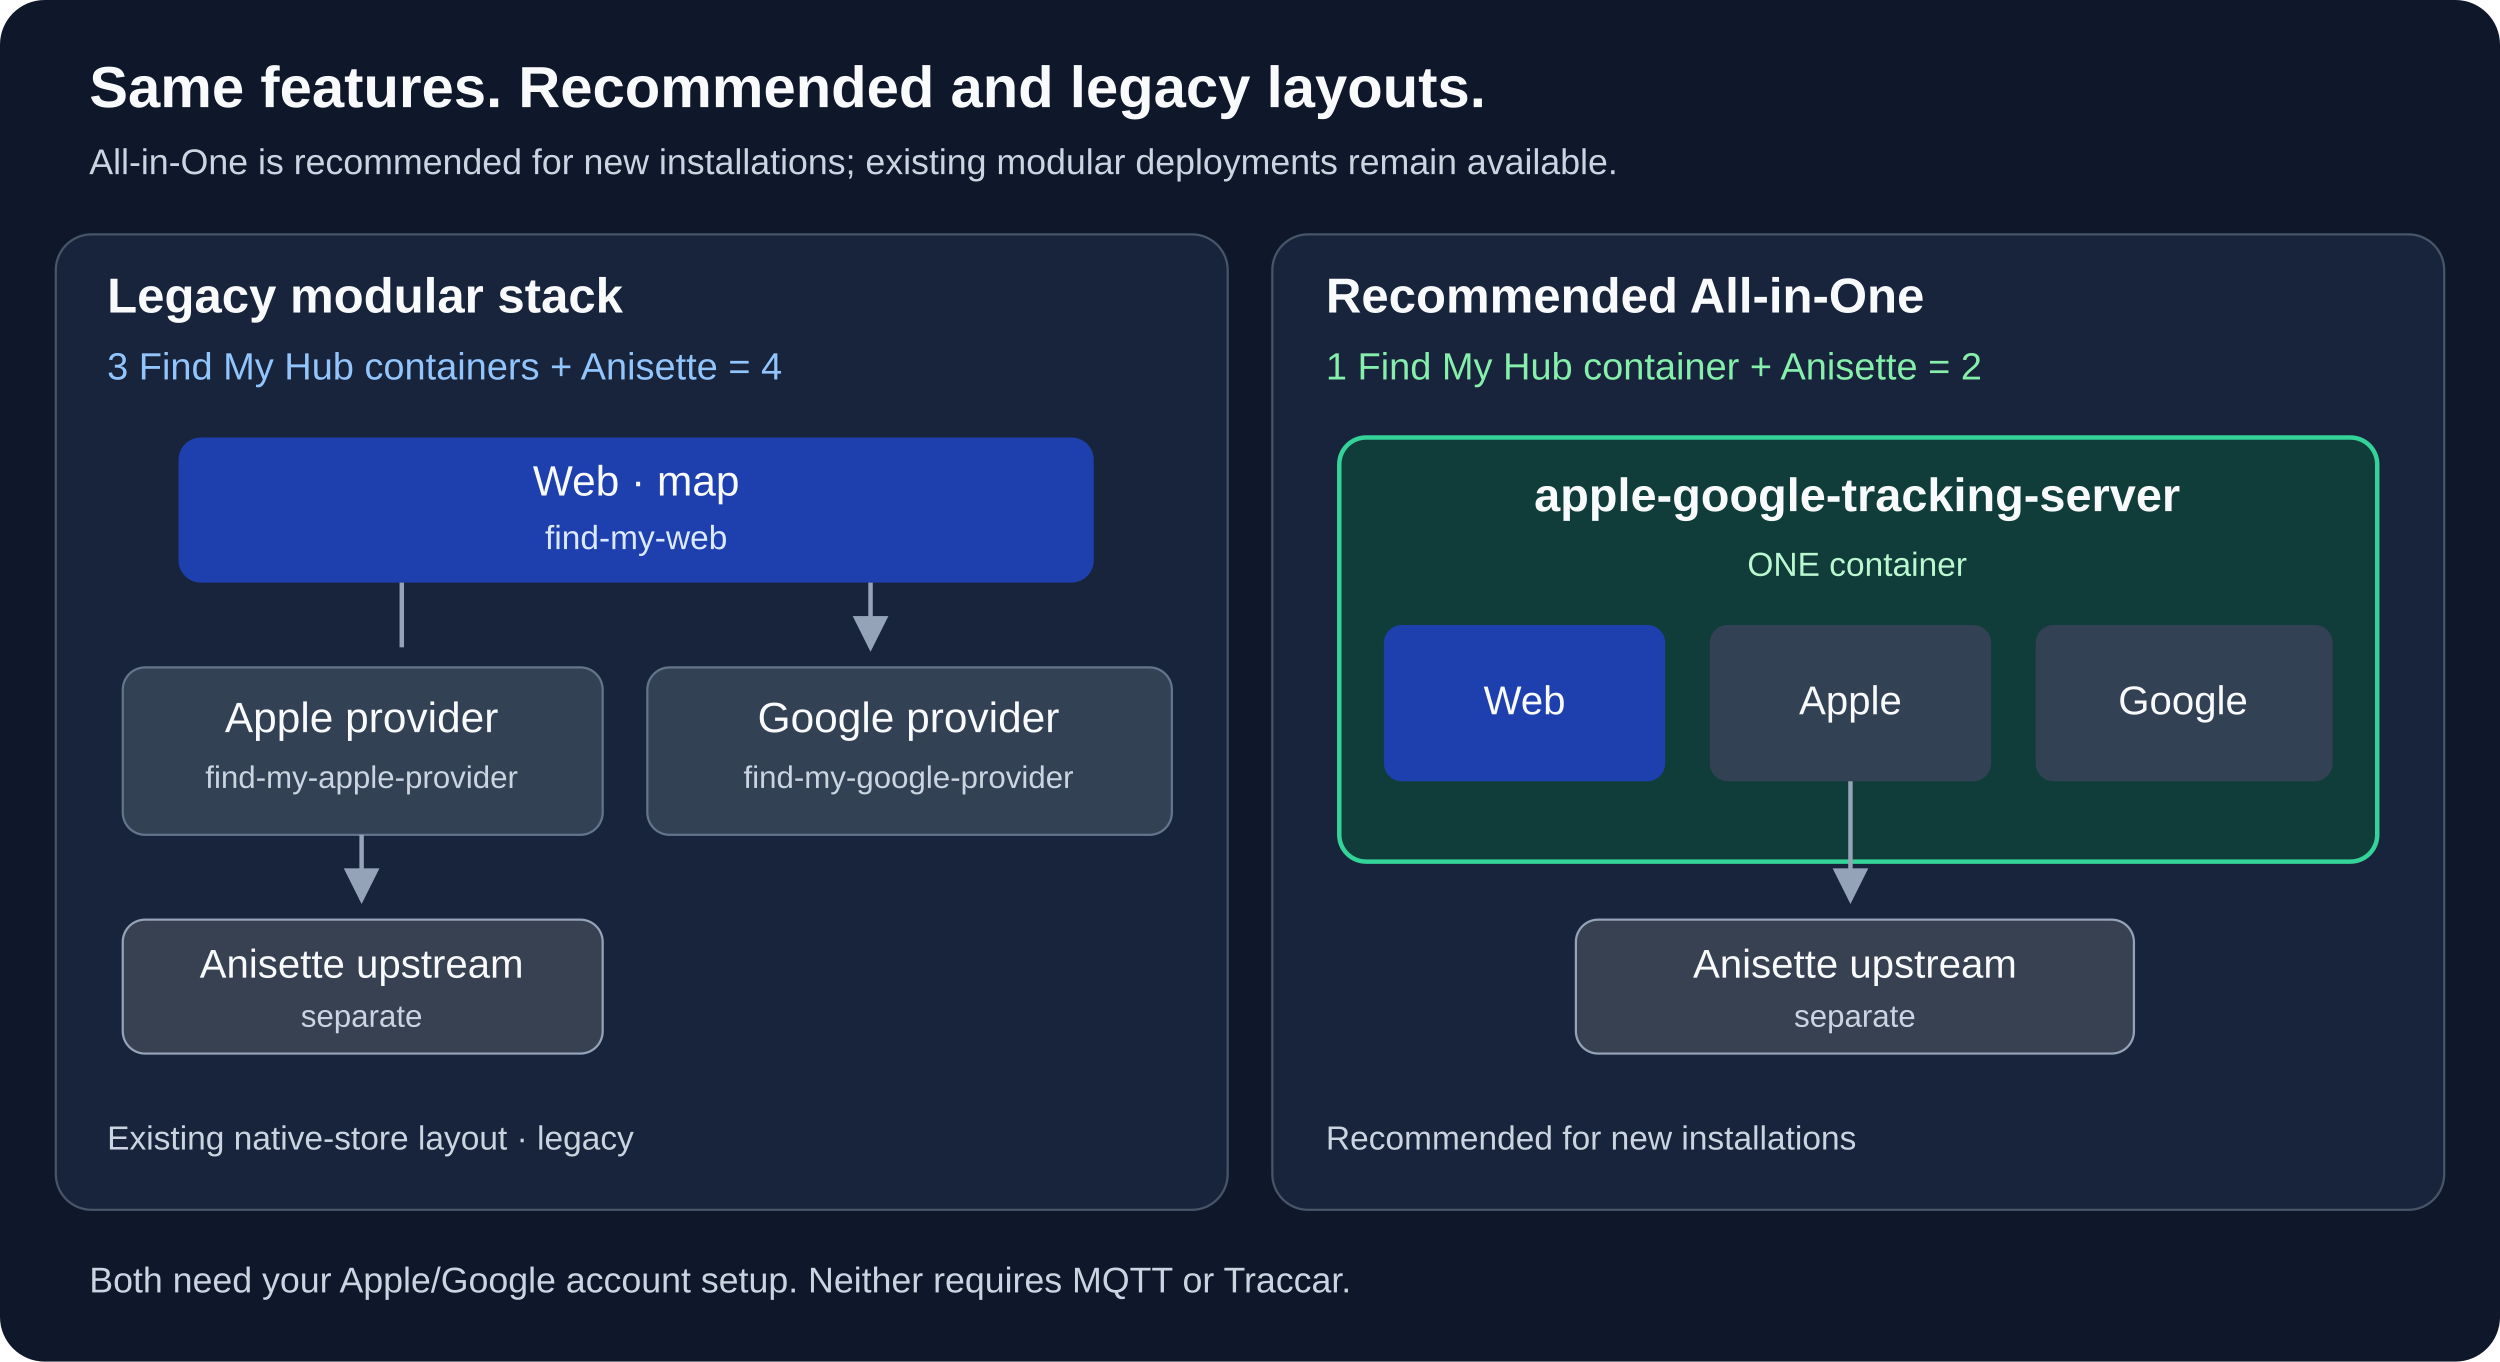
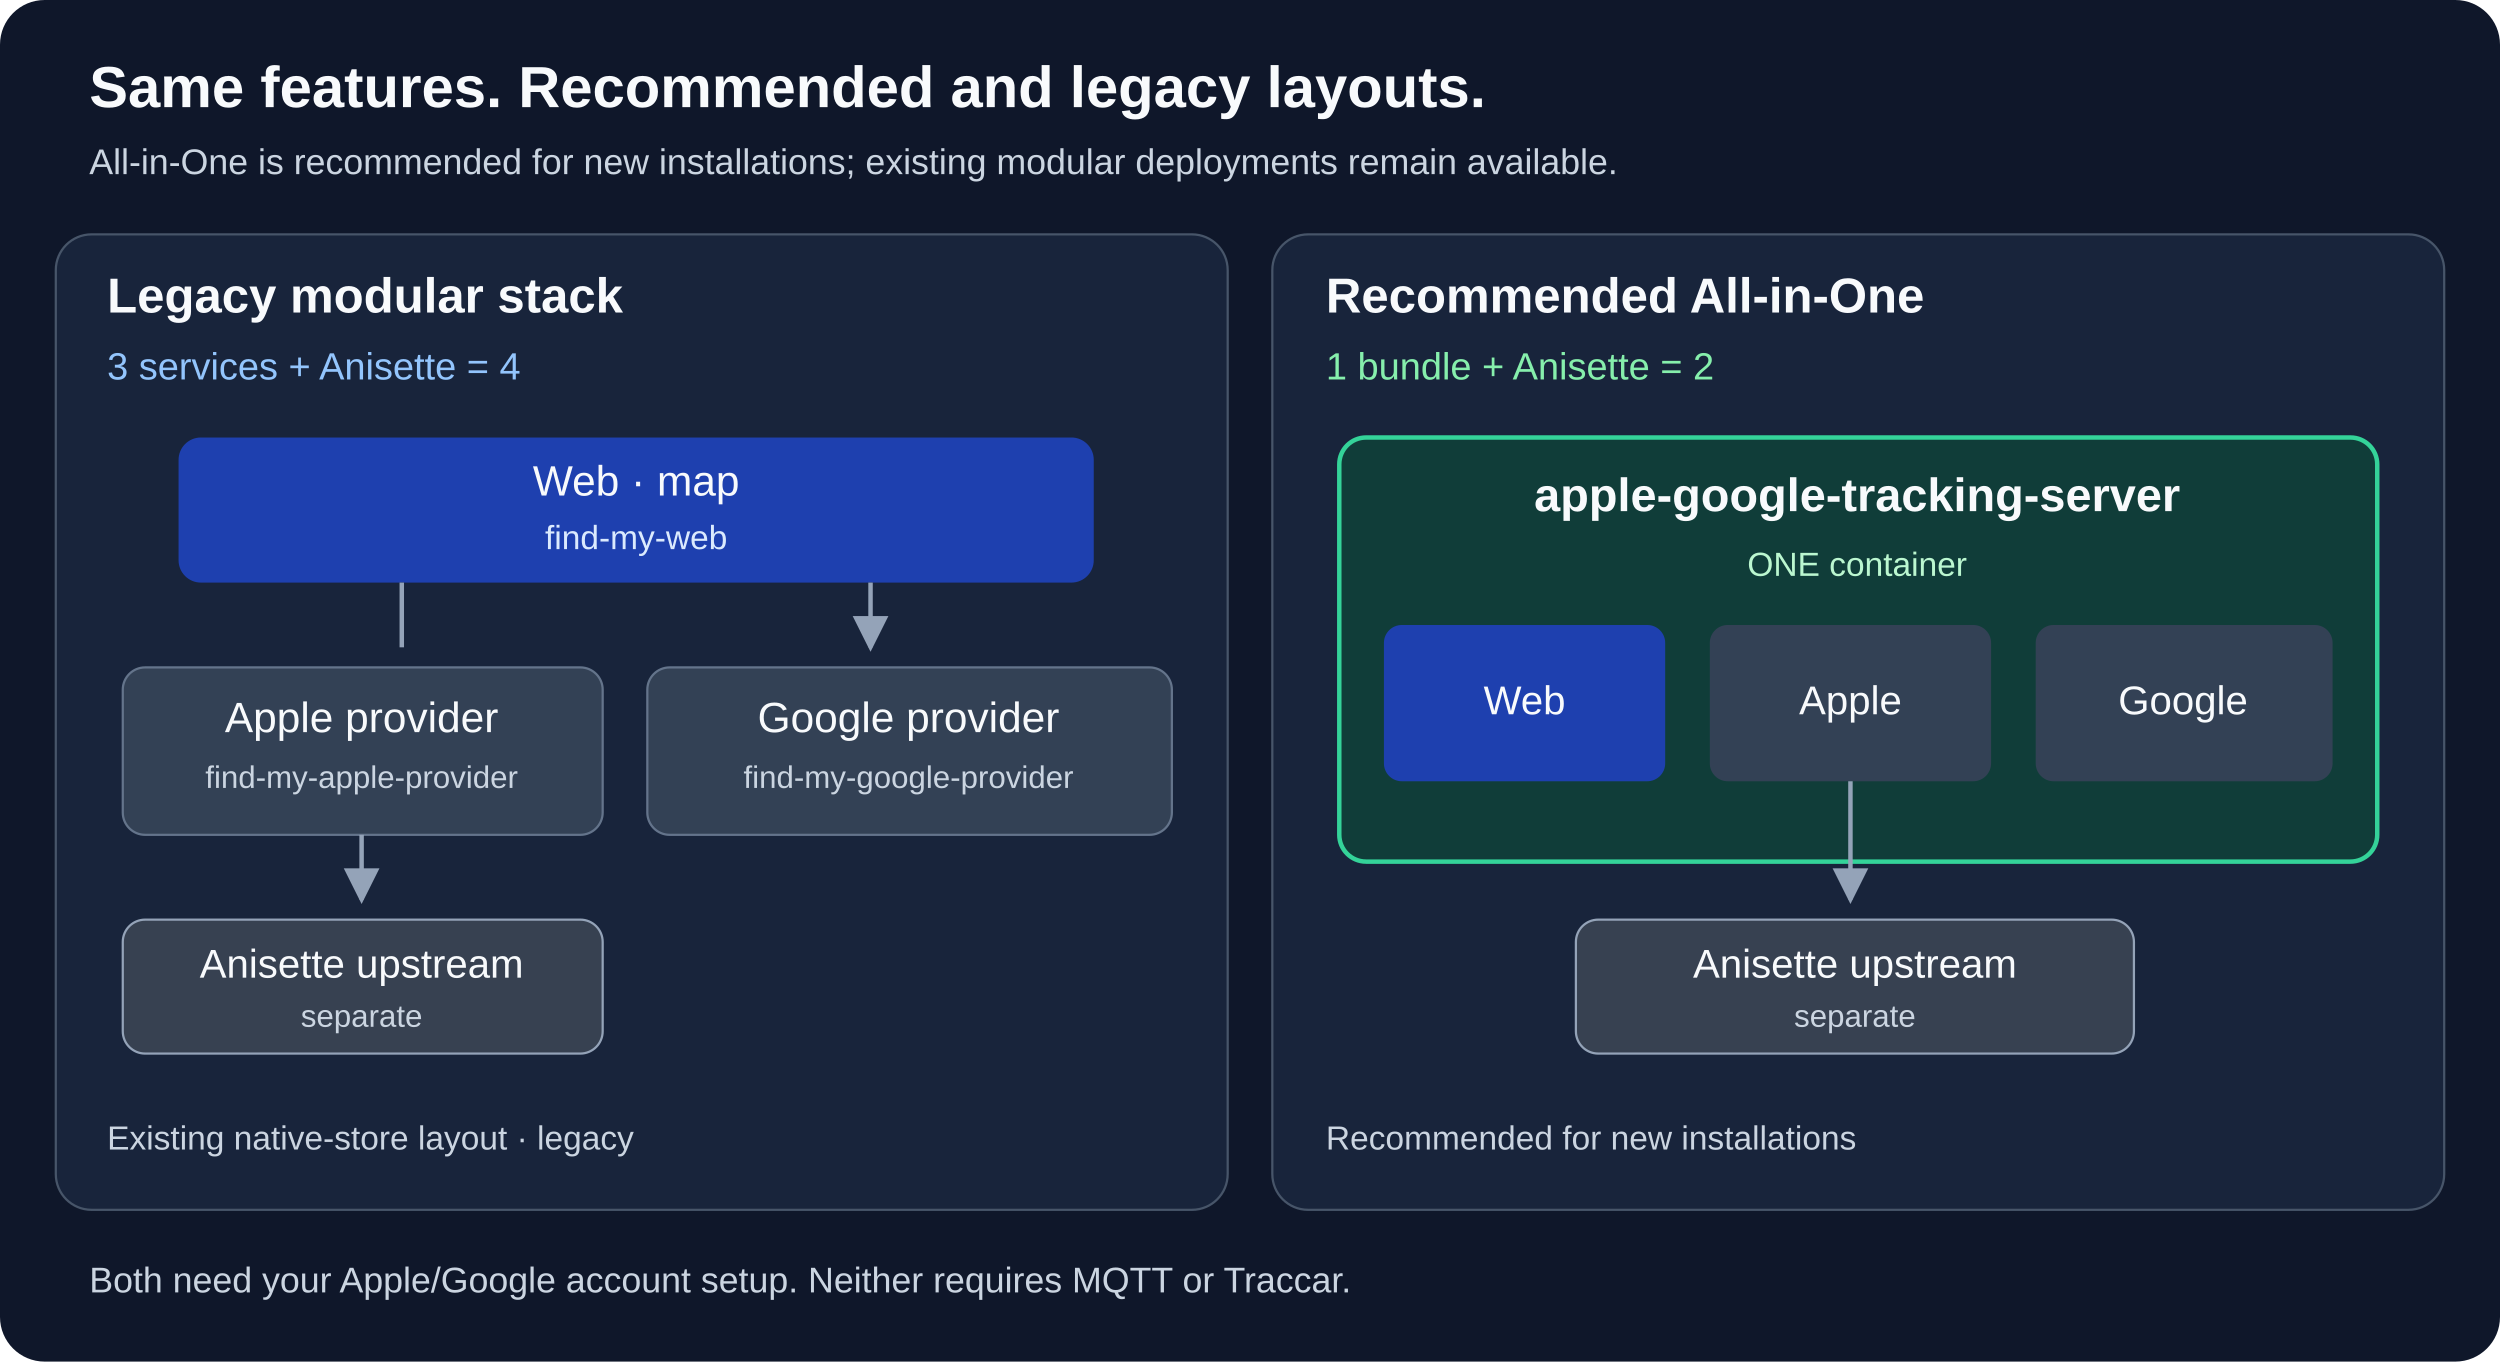
<svg xmlns="http://www.w3.org/2000/svg" width="1120" height="610" viewBox="0 0 1120 610" role="img" aria-labelledby="title desc">
  <defs>
    <marker id="arrow" markerWidth="8" markerHeight="8" refX="7" refY="4" orient="auto">
      <path d="M0 0 L8 4 L0 8" fill="#94a3b8" />
    </marker>
  </defs>
  <rect width="1120" height="610" rx="20" fill="#0f172a" />
  <g font-family="Arial, sans-serif" fill="#f8fafc">
    <text x="40" y="48" font-size="26" font-weight="700">Same features. Recommended and legacy layouts.</text>
    <text x="40" y="78" font-size="16" fill="#cbd5e1">All-in-One is recommended for new installations; existing modular deployments remain available.</text>
    <rect x="25" y="105" width="525" height="437" rx="16" fill="#18243b" stroke="#475569" />
    <rect x="570" y="105" width="525" height="437" rx="16" fill="#18243b" stroke="#475569" />
    <text x="48" y="140" font-size="22" font-weight="700">Legacy modular stack</text>
-     <text x="48" y="170" font-size="17" fill="#93c5fd">3 Find My Hub containers + Anisette = 4</text>
+     <text x="48" y="170" font-size="17" fill="#93c5fd">3 services + Anisette = 4</text>
    <rect x="80" y="196" width="410" height="65" rx="10" fill="#1e40af" />
    <text x="285" y="222" text-anchor="middle" font-size="19">Web · map</text>
    <text x="285" y="246" text-anchor="middle" font-size="15" fill="#dbeafe">find-my-web</text>
    <path d="M180 261 V290 M390 261 V290" stroke="#94a3b8" stroke-width="2" marker-end="url(#arrow)" />
    <rect x="55" y="299" width="215" height="75" rx="10" fill="#334155" stroke="#64748b" />
    <text x="162" y="328" text-anchor="middle" font-size="19">Apple provider</text>
    <text x="162" y="353" text-anchor="middle" font-size="14" fill="#cbd5e1">find-my-apple-provider</text>
    <rect x="290" y="299" width="235" height="75" rx="10" fill="#334155" stroke="#64748b" />
    <text x="407" y="328" text-anchor="middle" font-size="19">Google provider</text>
    <text x="407" y="353" text-anchor="middle" font-size="14" fill="#cbd5e1">find-my-google-provider</text>
    <path d="M162 374 V403" stroke="#94a3b8" stroke-width="2" marker-end="url(#arrow)" />
    <rect x="55" y="412" width="215" height="60" rx="10" fill="#374151" stroke="#94a3b8" />
    <text x="162" y="438" text-anchor="middle" font-size="18">Anisette upstream</text>
    <text x="162" y="460" text-anchor="middle" font-size="14" fill="#cbd5e1">separate</text>
    <text x="48" y="515" font-size="15" fill="#cbd5e1">Existing native-store layout · legacy</text>
    <text x="594" y="140" font-size="22" font-weight="700">Recommended All-in-One</text>
-     <text x="594" y="170" font-size="17" fill="#86efac">1 Find My Hub container + Anisette = 2</text>
+     <text x="594" y="170" font-size="17" fill="#86efac">1 bundle + Anisette = 2</text>
    <rect x="600" y="196" width="465" height="190" rx="12" fill="#103d39" stroke="#34d399" stroke-width="2" />
    <text x="832" y="229" text-anchor="middle" font-size="21" font-weight="700">apple-google-tracking-server</text>
    <text x="832" y="258" text-anchor="middle" font-size="15" fill="#bbf7d0">ONE container</text>
    <rect x="620" y="280" width="126" height="70" rx="8" fill="#1e40af" />
    <rect x="766" y="280" width="126" height="70" rx="8" fill="#334155" />
    <rect x="912" y="280" width="133" height="70" rx="8" fill="#334155" />
    <text x="683" y="320" text-anchor="middle" font-size="18">Web</text>
    <text x="829" y="320" text-anchor="middle" font-size="18">Apple</text>
    <text x="978" y="320" text-anchor="middle" font-size="18">Google</text>
    <path d="M829 350 V403" stroke="#94a3b8" stroke-width="2" marker-end="url(#arrow)" />
    <rect x="706" y="412" width="250" height="60" rx="10" fill="#374151" stroke="#94a3b8" />
    <text x="831" y="438" text-anchor="middle" font-size="18">Anisette upstream</text>
    <text x="831" y="460" text-anchor="middle" font-size="14" fill="#cbd5e1">separate</text>
    <text x="594" y="515" font-size="15" fill="#cbd5e1">Recommended for new installations</text>
    <text x="40" y="579" font-size="16" fill="#cbd5e1">Both need your Apple/Google account setup. Neither requires MQTT or Traccar.</text>
  </g>
</svg>
